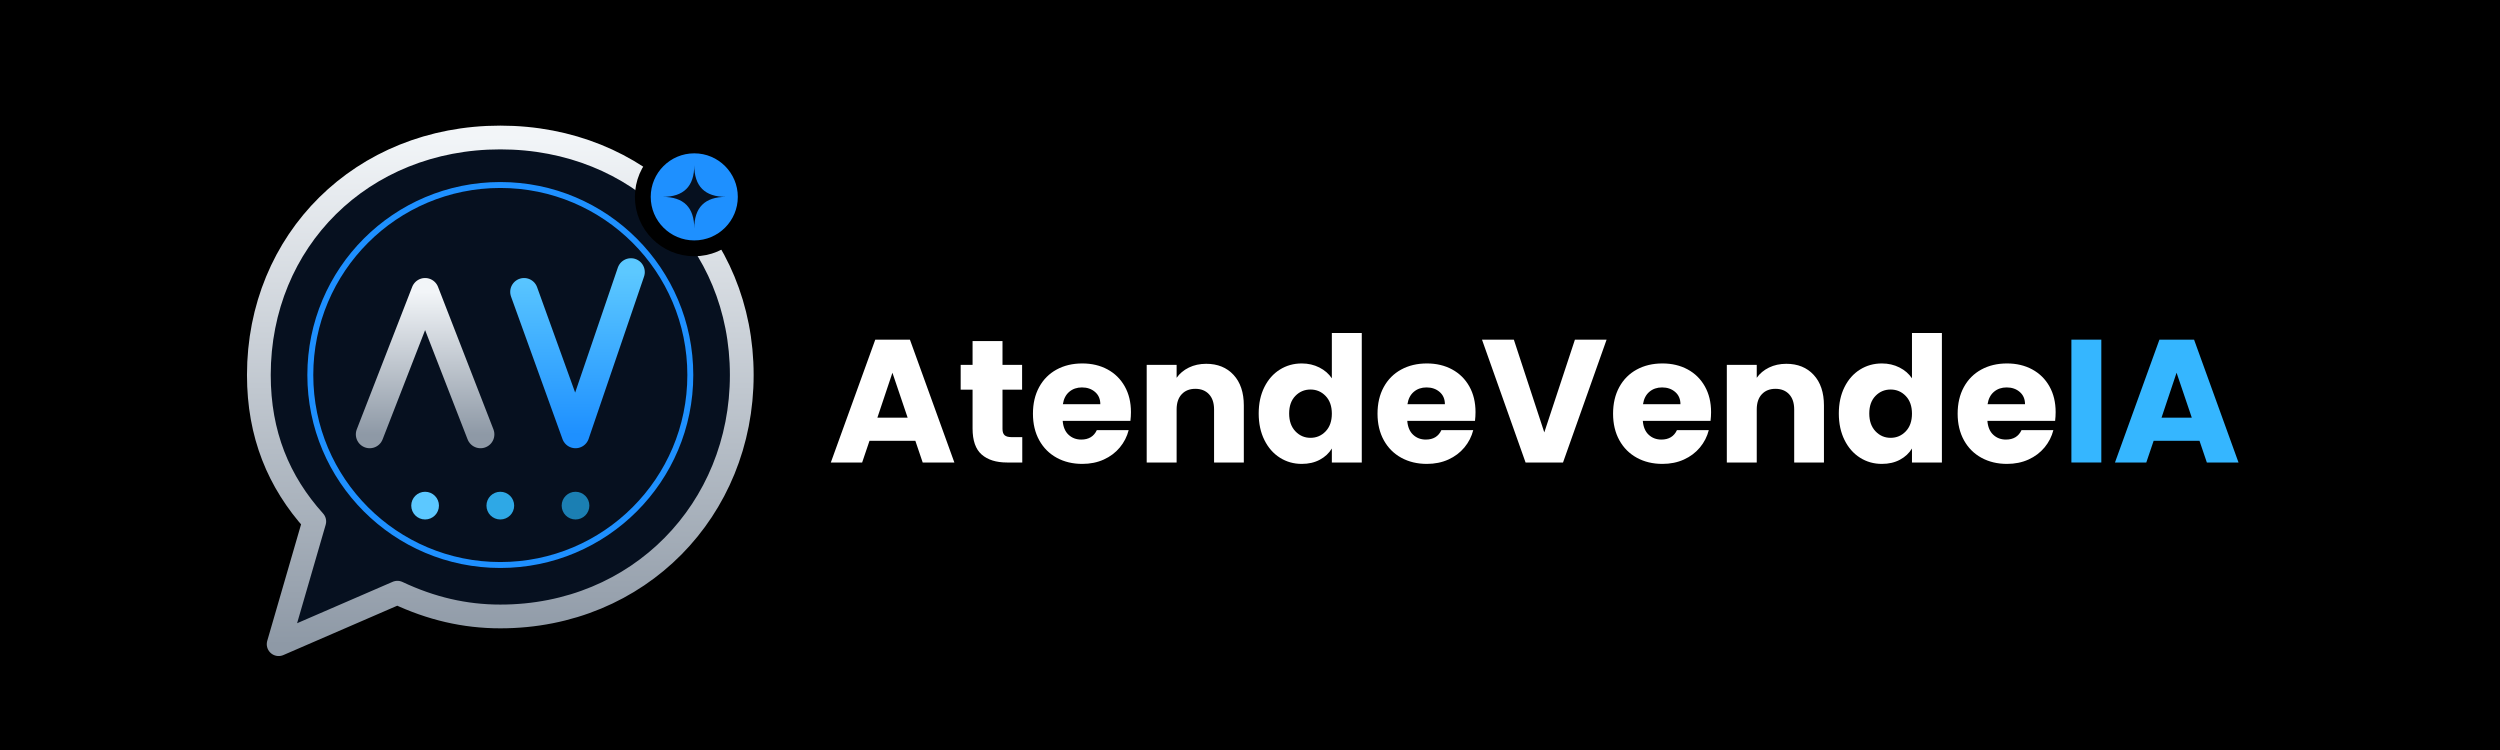
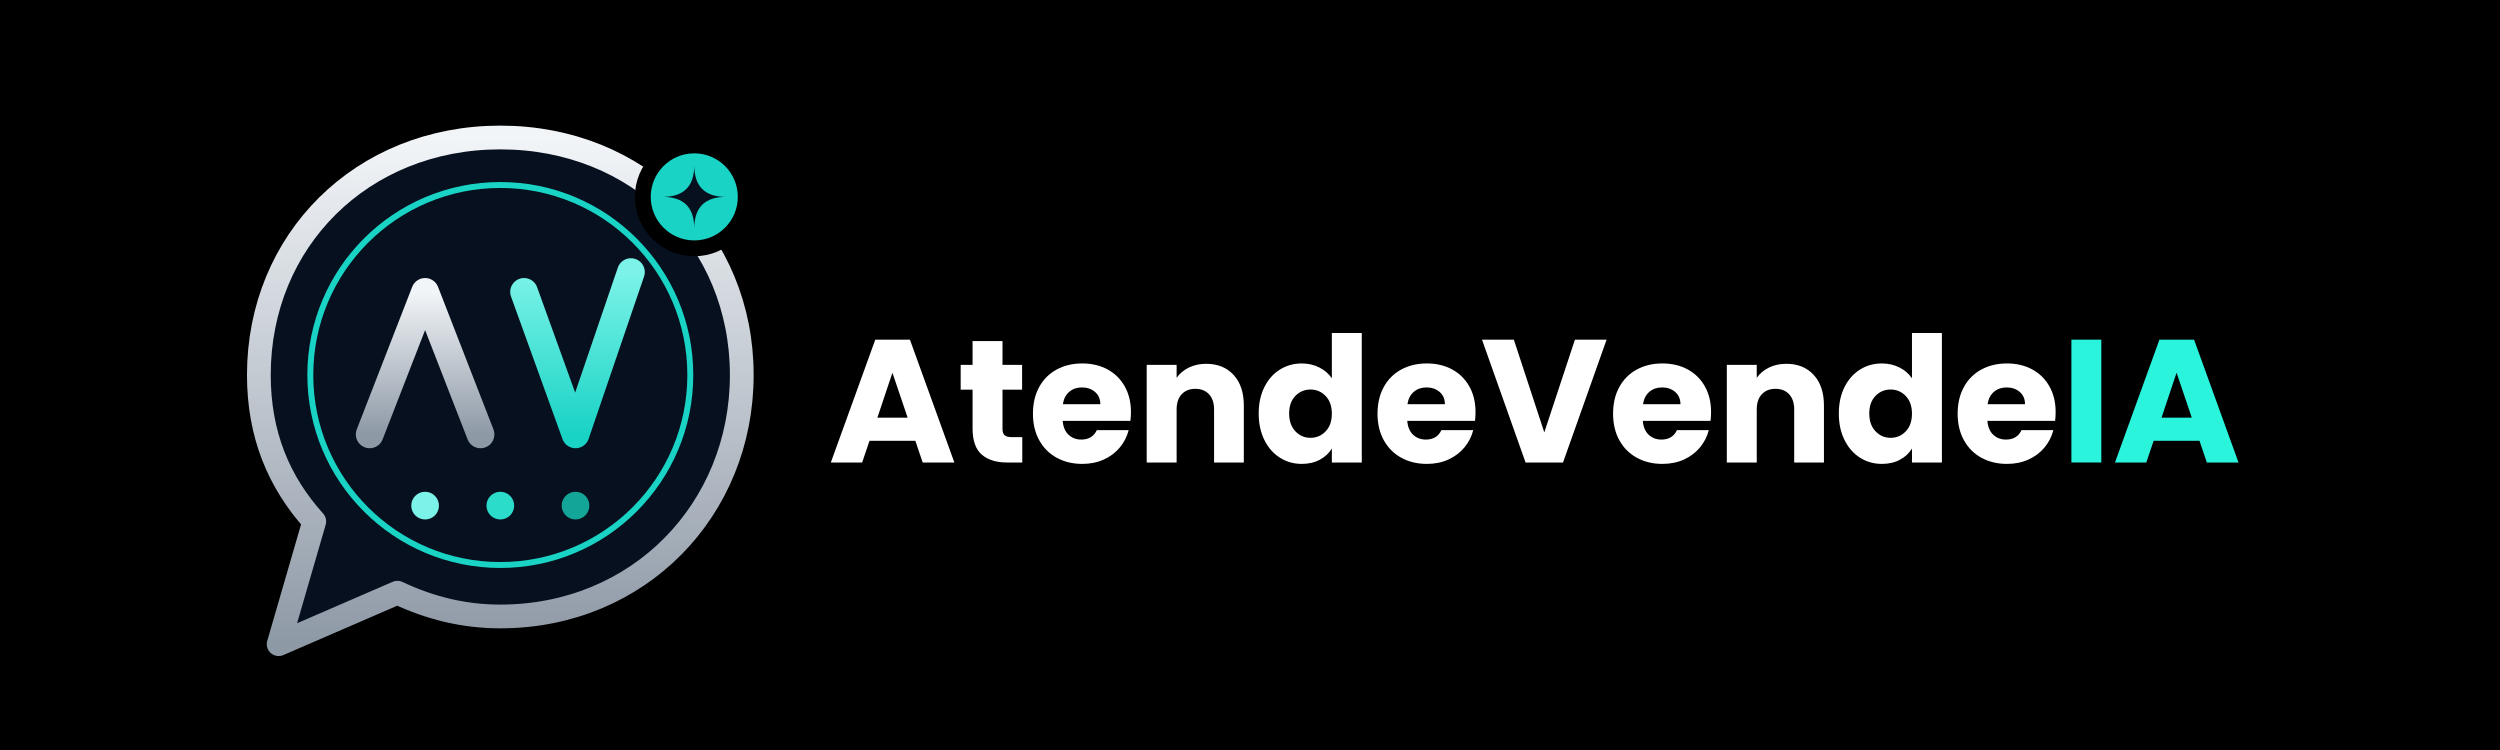
<svg xmlns="http://www.w3.org/2000/svg" viewBox="0 0 1200 360" width="1200" height="360" role="img" aria-label="AtendeVendeIA, atendimento e vendas com inteligência artificial">
  <rect width="1200" height="360" fill="#000" />
  <defs>
    <linearGradient id="s" x1="0" y1="0" x2="0" y2="1">
      <stop offset="0" stop-color="#F2F5F8" />
      <stop offset="1" stop-color="#8E99A6" />
    </linearGradient>
    <linearGradient id="b" x1="0" y1="0" x2="0" y2="1">
-       <stop offset="0" stop-color="#5CC8FF" />
-       <stop offset="1" stop-color="#1E90FF" />
+       <stop offset="0" stop-color="#7CF3E8" />
+       <stop offset="1" stop-color="#19D3C5" />
    </linearGradient>
  </defs>
  <g transform="translate(78.65,28) scale(.95)">
    <g transform="translate(0,0)">
      <path d="M170 40C100 40 48 92 48 160C48 190 58 214 76 234L58 296L118 270C135 278 152 282 170 282C240 282 292 228 292 160C292 92 240 40 170 40Z" fill="#06101F" stroke="url(#s)" stroke-width="12" stroke-linejoin="round" />
-       <circle cx="170" cy="160" r="96" fill="none" stroke="#1E90FF" stroke-width="3" />
+       <circle cx="170" cy="160" r="96" fill="none" stroke="#19D3C5" stroke-width="3" />
      <path d="M104 190 L132 118 L160 190" fill="none" stroke="url(#s)" stroke-width="14" stroke-linecap="round" stroke-linejoin="round" />
      <path d="M182 118 L208 190 L236 108" fill="none" stroke="url(#b)" stroke-width="14" stroke-linecap="round" stroke-linejoin="round" />
-       <circle cx="132" cy="226" r="7" fill="#5CC8FF" />
-       <circle cx="170" cy="226" r="7" fill="#2EA8E6" />
-       <circle cx="208" cy="226" r="7" fill="#1B7FB3" />
-       <circle cx="268" cy="70" r="26" fill="#1E90FF" stroke="#000" stroke-width="8" />
+       <circle cx="132" cy="226" r="7" fill="#7CF3E8" />
+       <circle cx="170" cy="226" r="7" fill="#2BDCCB" />
+       <circle cx="208" cy="226" r="7" fill="#12A598" />
+       <circle cx="268" cy="70" r="26" fill="#19D3C5" stroke="#000" stroke-width="8" />
      <path d="M268 54 Q268 70 284 70 Q268 70 268 86 Q268 70 252 70 Q268 70 268 54Z" fill="#06101F" />
    </g>
  </g>
  <path d="M439.366 211.584H417.358L413.83 222.0H398.794L420.13 163.032H436.762L458.098 222.0H442.894ZM435.67 200.496 428.362 178.908 421.138 200.496Z" fill="#FFFFFF" />
  <path d="M490.69 209.82V222.0H483.382Q475.57 222.0 471.202 218.178Q466.834 214.356 466.834 205.704V187.056H461.122V175.128H466.834V163.704H481.198V175.128H490.606V187.056H481.198V205.872Q481.198 207.972 482.206 208.896Q483.214 209.82 485.566 209.82Z" fill="#FFFFFF" />
  <path d="M542.602 202.008H510.094Q510.43 206.376 512.908 208.686Q515.386 210.996 518.998 210.996Q524.374 210.996 526.474 206.46H541.762Q540.586 211.08 537.52 214.776Q534.454 218.472 529.834 220.572Q525.214 222.672 519.502 222.672Q512.614 222.672 507.238 219.732Q501.862 216.792 498.838 211.332Q495.814 205.872 495.814 198.564Q495.814 191.256 498.796 185.796Q501.778 180.336 507.154 177.396Q512.53 174.456 519.502 174.456Q526.306 174.456 531.598 177.312Q536.89 180.168 539.872 185.46Q542.854 190.752 542.854 197.808Q542.854 199.824 542.602 202.008ZM528.154 194.028Q528.154 190.332 525.634 188.148Q523.114 185.964 519.334 185.964Q515.722 185.964 513.244 188.064Q510.766 190.164 510.178 194.028Z" fill="#FFFFFF" />
  <path d="M597.034 194.616V222.0H582.754V196.548Q582.754 191.844 580.318 189.24Q577.882 186.636 573.766 186.636Q569.65 186.636 567.214 189.24Q564.778 191.844 564.778 196.548V222.0H550.414V175.128H564.778V181.344Q566.962 178.236 570.658 176.43Q574.354 174.624 578.974 174.624Q587.206 174.624 592.12 179.958Q597.034 185.292 597.034 194.616Z" fill="#FFFFFF" />
  <path d="M624.838 174.456Q629.458 174.456 633.28 176.388Q637.102 178.32 639.286 181.596V159.84H653.65V222.0H639.286V215.28Q637.27 218.64 633.532 220.656Q629.794 222.672 624.838 222.672Q619.042 222.672 614.338 219.69Q609.634 216.708 606.904 211.206Q604.174 205.704 604.174 198.48Q604.174 191.256 606.904 185.796Q609.634 180.336 614.338 177.396Q619.042 174.456 624.838 174.456ZM629.038 186.972Q624.754 186.972 621.772 190.038Q618.79 193.104 618.79 198.48Q618.79 203.856 621.772 207.006Q624.754 210.156 629.038 210.156Q633.322 210.156 636.304 207.048Q639.286 203.94 639.286 198.564Q639.286 193.188 636.304 190.08Q633.322 186.972 629.038 186.972Z" fill="#FFFFFF" />
  <path d="M707.998 202.008H675.49Q675.826 206.376 678.304 208.686Q680.782 210.996 684.394 210.996Q689.77 210.996 691.87 206.46H707.158Q705.982 211.08 702.916 214.776Q699.85 218.472 695.23 220.572Q690.61 222.672 684.898 222.672Q678.01 222.672 672.634 219.732Q667.258 216.792 664.234 211.332Q661.21 205.872 661.21 198.564Q661.21 191.256 664.192 185.796Q667.174 180.336 672.55 177.396Q677.926 174.456 684.898 174.456Q691.702 174.456 696.994 177.312Q702.286 180.168 705.268 185.46Q708.25 190.752 708.25 197.808Q708.25 199.824 707.998 202.008ZM693.55 194.028Q693.55 190.332 691.03 188.148Q688.51 185.964 684.73 185.964Q681.118 185.964 678.64 188.064Q676.162 190.164 675.574 194.028Z" fill="#FFFFFF" />
  <path d="M771.166 163.032 750.25 222.0H732.274L711.358 163.032H726.646L741.262 207.552L755.962 163.032Z" fill="#FFFFFF" />
  <path d="M821.062 202.008H788.554Q788.89 206.376 791.368 208.686Q793.846 210.996 797.458 210.996Q802.834 210.996 804.934 206.46H820.222Q819.046 211.08 815.98 214.776Q812.914 218.472 808.294 220.572Q803.674 222.672 797.962 222.672Q791.074 222.672 785.698 219.732Q780.322 216.792 777.298 211.332Q774.274 205.872 774.274 198.564Q774.274 191.256 777.256 185.796Q780.238 180.336 785.614 177.396Q790.99 174.456 797.962 174.456Q804.766 174.456 810.058 177.312Q815.35 180.168 818.332 185.46Q821.314 190.752 821.314 197.808Q821.314 199.824 821.062 202.008ZM806.614 194.028Q806.614 190.332 804.094 188.148Q801.574 185.964 797.794 185.964Q794.182 185.964 791.704 188.064Q789.226 190.164 788.638 194.028Z" fill="#FFFFFF" />
  <path d="M875.494 194.616V222.0H861.214V196.548Q861.214 191.844 858.778 189.24Q856.342 186.636 852.226 186.636Q848.11 186.636 845.674 189.24Q843.238 191.844 843.238 196.548V222.0H828.874V175.128H843.238V181.344Q845.422 178.236 849.118 176.43Q852.814 174.624 857.434 174.624Q865.666 174.624 870.58 179.958Q875.494 185.292 875.494 194.616Z" fill="#FFFFFF" />
  <path d="M903.298 174.456Q907.918 174.456 911.74 176.388Q915.562 178.32 917.746 181.596V159.84H932.11V222.0H917.746V215.28Q915.73 218.64 911.992 220.656Q908.254 222.672 903.298 222.672Q897.502 222.672 892.798 219.69Q888.094 216.708 885.364 211.206Q882.634 205.704 882.634 198.48Q882.634 191.256 885.364 185.796Q888.094 180.336 892.798 177.396Q897.502 174.456 903.298 174.456ZM907.498 186.972Q903.214 186.972 900.232 190.038Q897.25 193.104 897.25 198.48Q897.25 203.856 900.232 207.006Q903.214 210.156 907.498 210.156Q911.782 210.156 914.764 207.048Q917.746 203.94 917.746 198.564Q917.746 193.188 914.764 190.08Q911.782 186.972 907.498 186.972Z" fill="#FFFFFF" />
  <path d="M986.458 202.008H953.95Q954.286 206.376 956.764 208.686Q959.242 210.996 962.854 210.996Q968.23 210.996 970.33 206.46H985.618Q984.442 211.08 981.376 214.776Q978.31 218.472 973.69 220.572Q969.07 222.672 963.358 222.672Q956.47 222.672 951.094 219.732Q945.718 216.792 942.694 211.332Q939.67 205.872 939.67 198.564Q939.67 191.256 942.652 185.796Q945.634 180.336 951.01 177.396Q956.386 174.456 963.358 174.456Q970.162 174.456 975.454 177.312Q980.746 180.168 983.728 185.46Q986.71 190.752 986.71 197.808Q986.71 199.824 986.458 202.008ZM972.01 194.028Q972.01 190.332 969.49 188.148Q966.97 185.964 963.19 185.964Q959.578 185.964 957.1 188.064Q954.622 190.164 954.034 194.028Z" fill="#FFFFFF" />
-   <path d="M1008.634 163.032V222.0H994.27V163.032Z" fill="#35B6FF" />
-   <path d="M1055.758 211.584H1033.75L1030.222 222.0H1015.186L1036.522 163.032H1053.154L1074.49 222.0H1059.286ZM1052.062 200.496 1044.754 178.908 1037.53 200.496Z" fill="#35B6FF" />
+   <path d="M1008.634 163.032V222.0H994.27V163.032Z" fill="#2BF4DD" />
+   <path d="M1055.758 211.584H1033.75L1030.222 222.0H1015.186L1036.522 163.032H1053.154L1074.49 222.0H1059.286ZM1052.062 200.496 1044.754 178.908 1037.53 200.496Z" fill="#2BF4DD" />
</svg>
